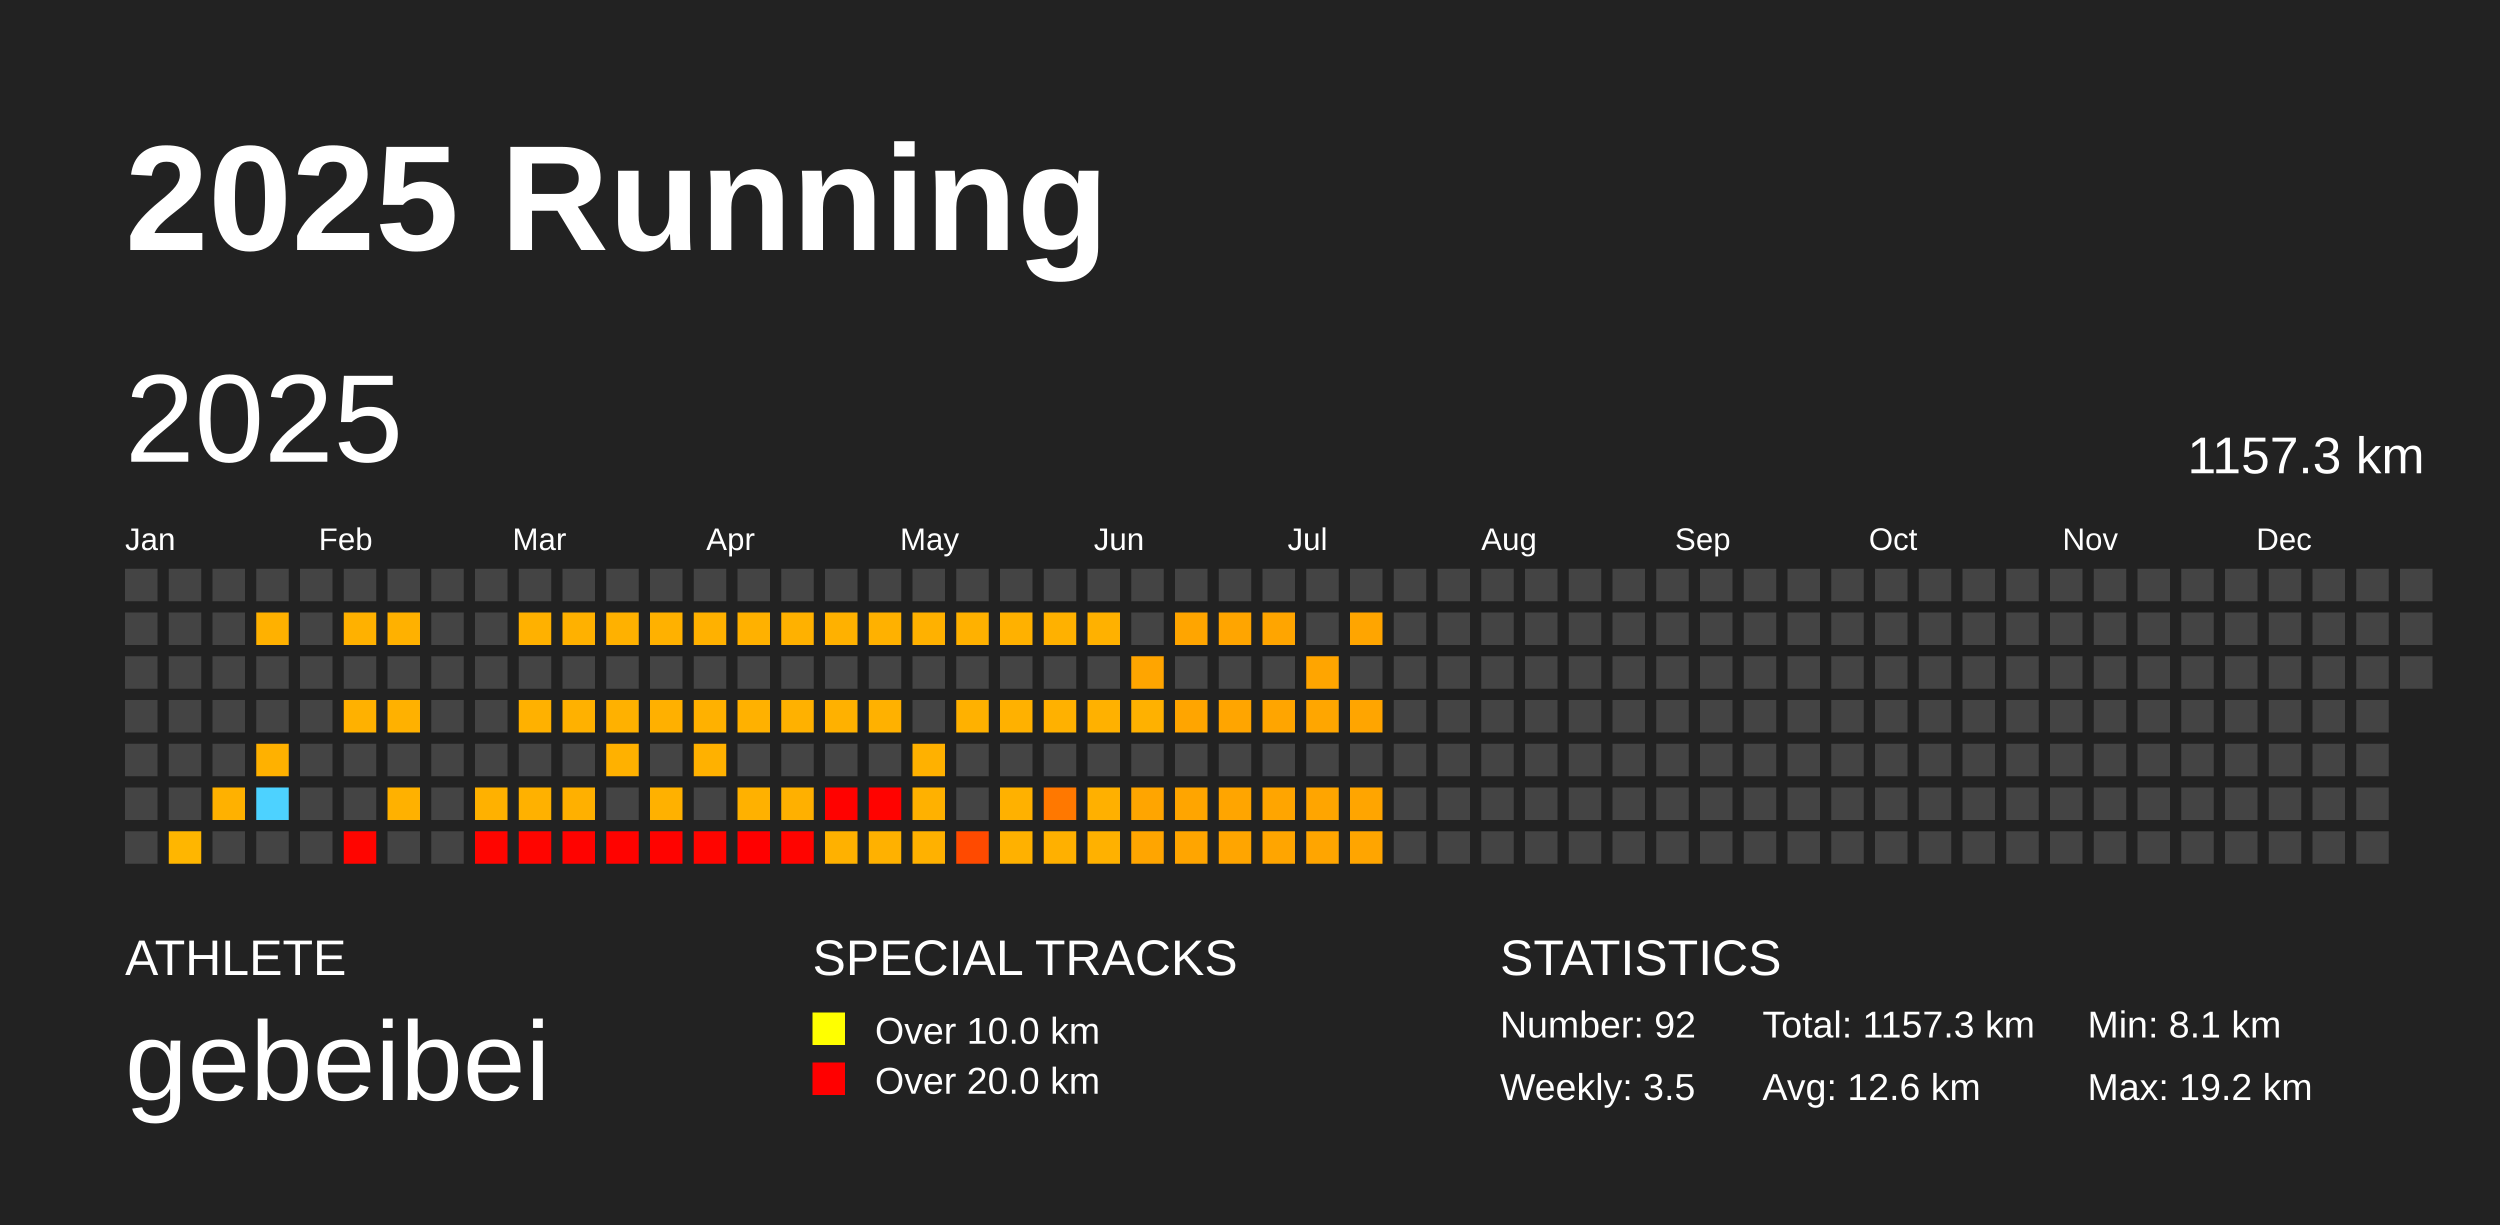
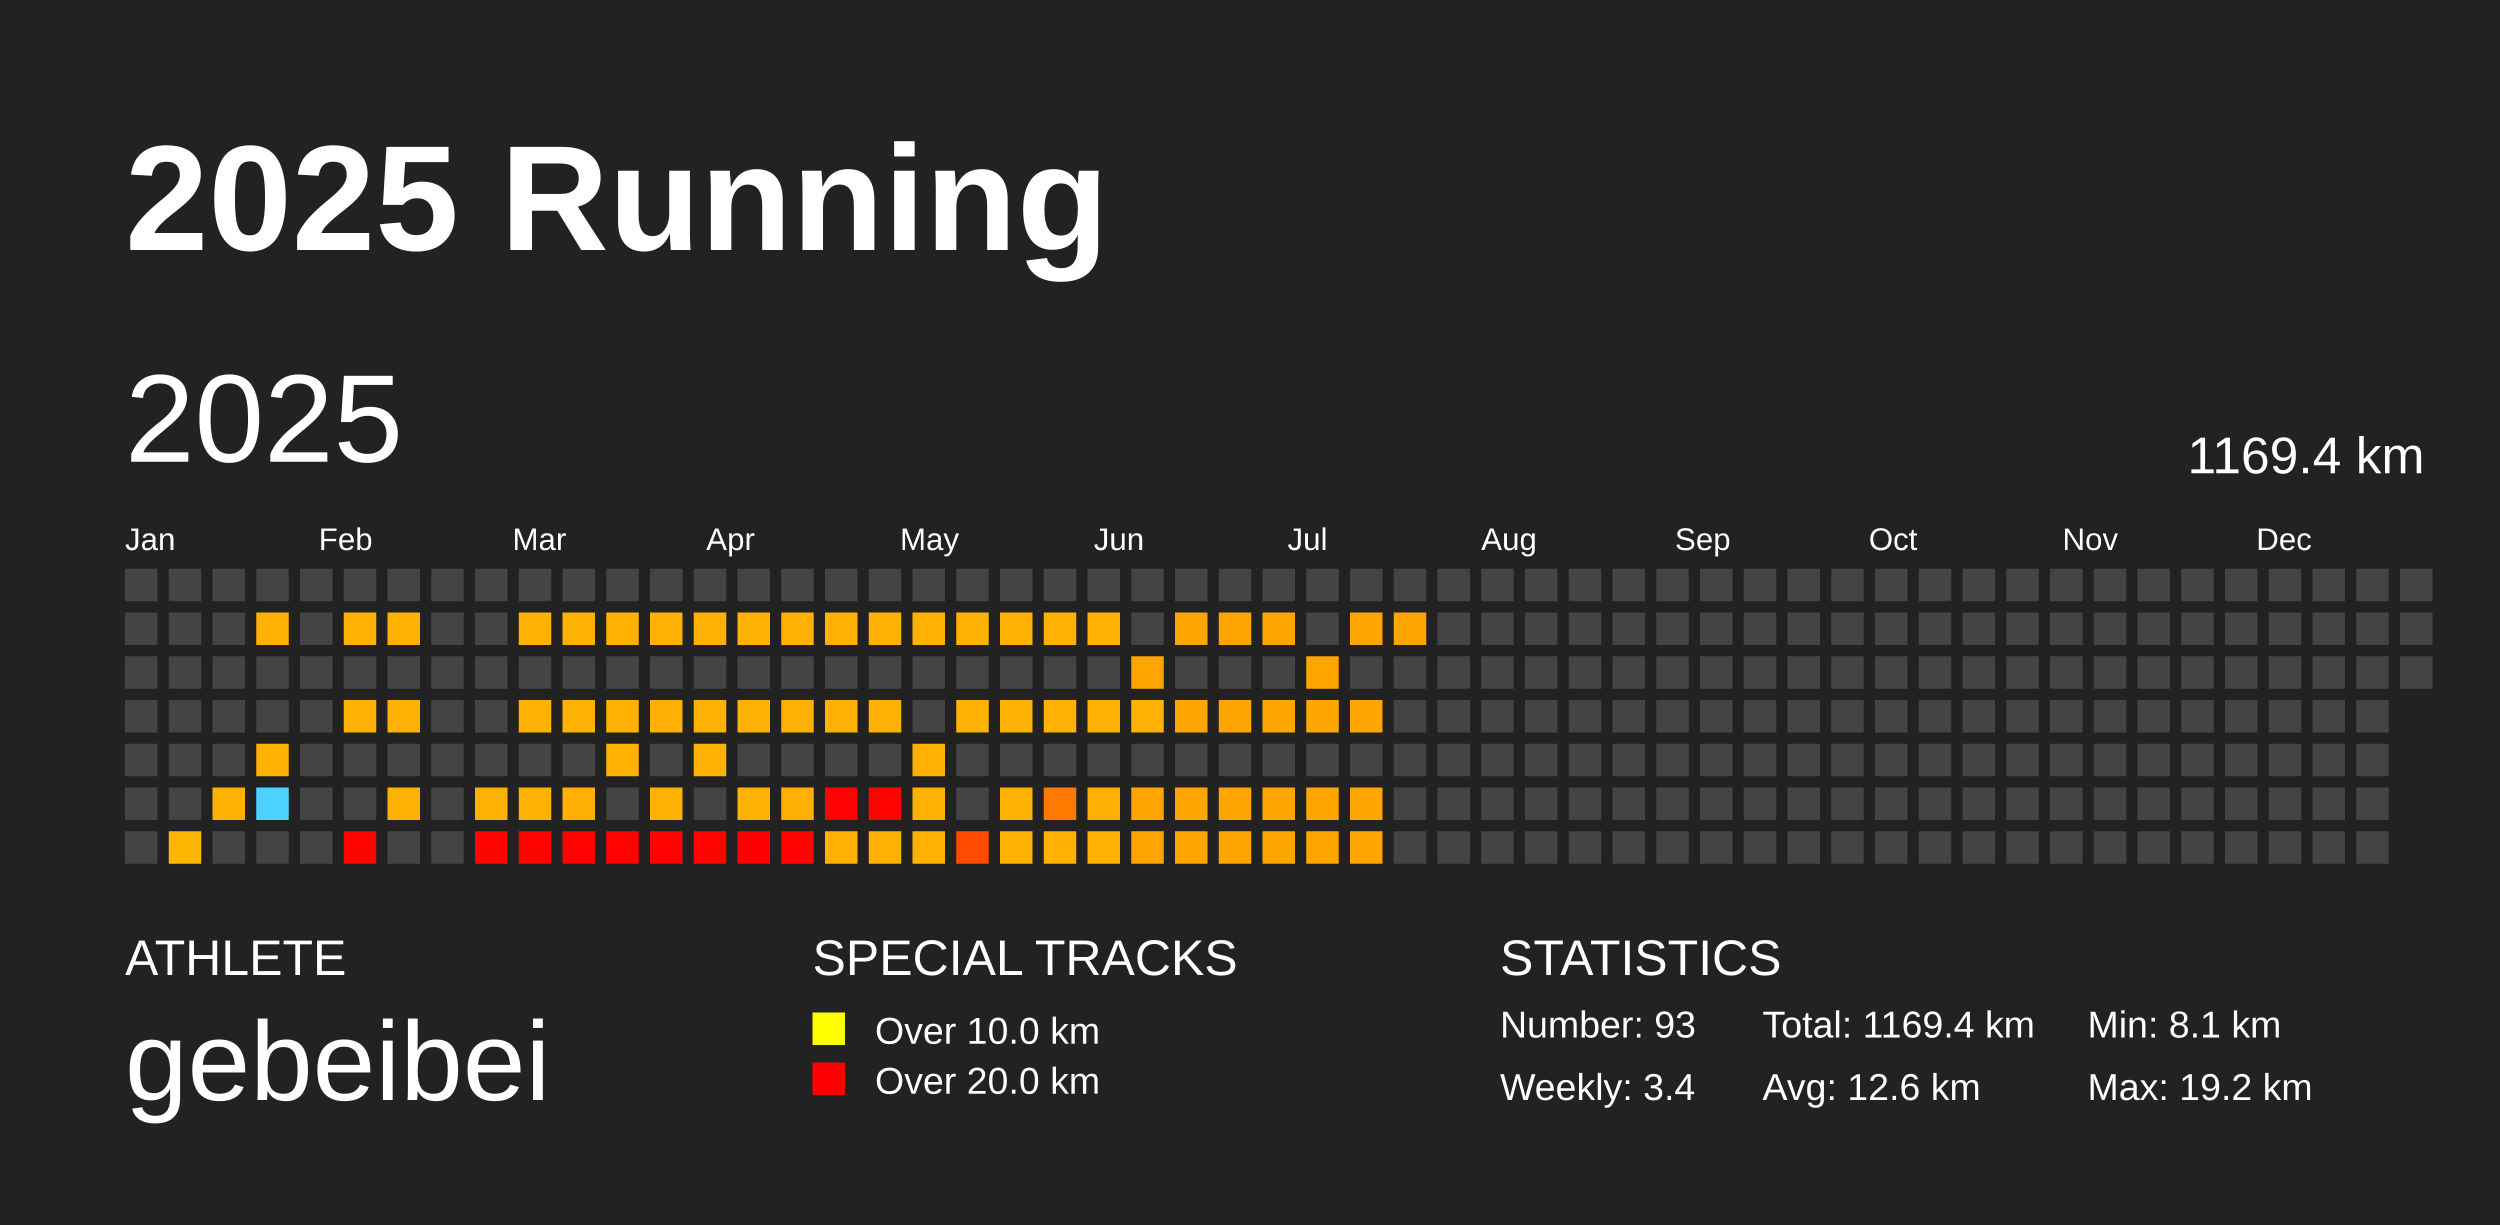
<svg xmlns="http://www.w3.org/2000/svg" baseProfile="full" height="98mm" version="1.1" viewBox="0,0,200,98" width="200mm">
  <defs />
  <rect fill="#222222" height="98" width="200" x="0" y="0" />
  <text fill="#FFFFFF" style="font-size:12px; font-family:Arial; font-weight:bold;" x="10" y="20">2025 Running</text>
  <text fill="#FFFFFF" style="font-size:4px; font-family:Arial" x="10" y="78">ATHLETE</text>
  <text fill="#FFFFFF" style="font-size:9px; font-family:Arial" x="10" y="88">gebeibei</text>
  <text fill="#FFFFFF" style="font-size:4px; font-family:Arial" x="65" y="78">SPECIAL TRACKS</text>
  <rect fill="yellow" height="2.6" width="2.6" x="65" y="81" />
  <text fill="#FFFFFF" style="font-size:3px; font-family:Arial" x="70" y="83.5">Over 10.0 km</text>
  <rect fill="red" height="2.6" width="2.6" x="65" y="85" />
  <text fill="#FFFFFF" style="font-size:3px; font-family:Arial" x="70" y="87.5">Over 20.0 km</text>
  <text fill="#FFFFFF" style="font-size:4px; font-family:Arial" x="120" y="78">STATISTICS</text>
-   <text fill="#FFFFFF" style="font-size:3px; font-family:Arial" x="120" y="83">Number: 92</text>
-   <text fill="#FFFFFF" style="font-size:3px; font-family:Arial" x="120" y="88">Weekly: 3.5</text>
-   <text fill="#FFFFFF" style="font-size:3px; font-family:Arial" x="141" y="83">Total: 1157.3 km</text>
+   <text fill="#FFFFFF" style="font-size:3px; font-family:Arial" x="120" y="83">Number: 93</text>
+   <text fill="#FFFFFF" style="font-size:3px; font-family:Arial" x="120" y="88">Weekly: 3.4</text>
+   <text fill="#FFFFFF" style="font-size:3px; font-family:Arial" x="141" y="83">Total: 1169.4 km</text>
  <text fill="#FFFFFF" style="font-size:3px; font-family:Arial" x="141" y="88">Avg: 12.6 km</text>
  <text fill="#FFFFFF" style="font-size:3px; font-family:Arial" x="167" y="83">Min: 8.1 km</text>
  <text fill="#FFFFFF" style="font-size:3px; font-family:Arial" x="167" y="88">Max: 19.2 km</text>
  <text dominant-baseline="hanging" fill="#FFFFFF" style="font-size:10.0px; font-family:Arial;" x="10" y="30">2025</text>
-   <text dominant-baseline="hanging" fill="#FFFFFF" style="font-size:4.125px; font-family:Arial;" x="175" y="35">1157.3 km</text>
+   <text dominant-baseline="hanging" fill="#FFFFFF" style="font-size:4.125px; font-family:Arial;" x="175" y="35">1169.4 km</text>
  <text fill="#FFFFFF" style="font-size:2.5px; font-family:Arial" x="10.0" y="44">Jan</text>
  <text fill="#FFFFFF" style="font-size:2.5px; font-family:Arial" x="25.5" y="44">Feb</text>
  <text fill="#FFFFFF" style="font-size:2.5px; font-family:Arial" x="41.0" y="44">Mar</text>
  <text fill="#FFFFFF" style="font-size:2.5px; font-family:Arial" x="56.5" y="44">Apr</text>
  <text fill="#FFFFFF" style="font-size:2.5px; font-family:Arial" x="72.0" y="44">May</text>
  <text fill="#FFFFFF" style="font-size:2.5px; font-family:Arial" x="87.5" y="44">Jun</text>
  <text fill="#FFFFFF" style="font-size:2.5px; font-family:Arial" x="103.0" y="44">Jul</text>
  <text fill="#FFFFFF" style="font-size:2.5px; font-family:Arial" x="118.5" y="44">Aug</text>
  <text fill="#FFFFFF" style="font-size:2.5px; font-family:Arial" x="134.0" y="44">Sep</text>
  <text fill="#FFFFFF" style="font-size:2.5px; font-family:Arial" x="149.5" y="44">Oct</text>
  <text fill="#FFFFFF" style="font-size:2.5px; font-family:Arial" x="165.0" y="44">Nov</text>
  <text fill="#FFFFFF" style="font-size:2.5px; font-family:Arial" x="180.5" y="44">Dec</text>
  <rect fill="#444444" height="2.6" width="2.6" x="10.0" y="45.5" />
  <rect fill="#444444" height="2.6" width="2.6" x="10.0" y="49.0" />
  <rect fill="#444444" height="2.6" width="2.6" x="10.0" y="52.5" />
  <rect fill="#444444" height="2.6" width="2.6" x="10.0" y="56.0" />
  <rect fill="#444444" height="2.6" width="2.6" x="10.0" y="59.5" />
  <rect fill="#444444" height="2.6" width="2.6" x="10.0" y="63.0" />
  <rect fill="#444444" height="2.6" width="2.6" x="10.0" y="66.5" />
  <rect fill="#444444" height="2.6" width="2.6" x="13.5" y="45.5" />
  <rect fill="#444444" height="2.6" width="2.6" x="13.5" y="49.0" />
  <rect fill="#444444" height="2.6" width="2.6" x="13.5" y="52.5" />
  <rect fill="#444444" height="2.6" width="2.6" x="13.5" y="56.0" />
  <rect fill="#444444" height="2.6" width="2.6" x="13.5" y="59.5" />
  <rect fill="#444444" height="2.6" width="2.6" x="13.5" y="63.0" />
  <rect fill="#ffb600" height="2.6" width="2.6" x="13.5" y="66.5" />
  <rect fill="#444444" height="2.6" width="2.6" x="17.0" y="45.5" />
  <rect fill="#444444" height="2.6" width="2.6" x="17.0" y="49.0" />
  <rect fill="#444444" height="2.6" width="2.6" x="17.0" y="52.5" />
  <rect fill="#444444" height="2.6" width="2.6" x="17.0" y="56.0" />
  <rect fill="#444444" height="2.6" width="2.6" x="17.0" y="59.5" />
  <rect fill="#ffb100" height="2.6" width="2.6" x="17.0" y="63.0" />
  <rect fill="#444444" height="2.6" width="2.6" x="17.0" y="66.5" />
  <rect fill="#444444" height="2.6" width="2.6" x="20.5" y="45.5" />
  <rect fill="#ffb100" height="2.6" width="2.6" x="20.5" y="49.0" />
  <rect fill="#444444" height="2.6" width="2.6" x="20.5" y="52.5" />
  <rect fill="#444444" height="2.6" width="2.6" x="20.5" y="56.0" />
  <rect fill="#ffb100" height="2.6" width="2.6" x="20.5" y="59.5" />
  <rect fill="#4dd2ff" height="2.6" width="2.6" x="20.5" y="63.0" />
  <rect fill="#444444" height="2.6" width="2.6" x="20.5" y="66.5" />
  <rect fill="#444444" height="2.6" width="2.6" x="24.0" y="45.5" />
  <rect fill="#444444" height="2.6" width="2.6" x="24.0" y="49.0" />
  <rect fill="#444444" height="2.6" width="2.6" x="24.0" y="52.5" />
  <rect fill="#444444" height="2.6" width="2.6" x="24.0" y="56.0" />
  <rect fill="#444444" height="2.6" width="2.6" x="24.0" y="59.5" />
  <rect fill="#444444" height="2.6" width="2.6" x="24.0" y="63.0" />
  <rect fill="#444444" height="2.6" width="2.6" x="24.0" y="66.5" />
  <rect fill="#444444" height="2.6" width="2.6" x="27.5" y="45.5" />
  <rect fill="#ffb100" height="2.6" width="2.6" x="27.5" y="49.0" />
  <rect fill="#444444" height="2.6" width="2.6" x="27.5" y="52.5" />
  <rect fill="#ffb100" height="2.6" width="2.6" x="27.5" y="56.0" />
  <rect fill="#444444" height="2.6" width="2.6" x="27.5" y="59.5" />
  <rect fill="#444444" height="2.6" width="2.6" x="27.5" y="63.0" />
  <rect fill="#ff0500" height="2.6" width="2.6" x="27.5" y="66.5" />
  <rect fill="#444444" height="2.6" width="2.6" x="31.0" y="45.5" />
  <rect fill="#ffb100" height="2.6" width="2.6" x="31.0" y="49.0" />
  <rect fill="#444444" height="2.6" width="2.6" x="31.0" y="52.5" />
  <rect fill="#ffb100" height="2.6" width="2.6" x="31.0" y="56.0" />
  <rect fill="#444444" height="2.6" width="2.6" x="31.0" y="59.5" />
  <rect fill="#ffb100" height="2.6" width="2.6" x="31.0" y="63.0" />
  <rect fill="#444444" height="2.6" width="2.6" x="31.0" y="66.5" />
  <rect fill="#444444" height="2.6" width="2.6" x="34.5" y="45.5" />
  <rect fill="#444444" height="2.6" width="2.6" x="34.5" y="49.0" />
  <rect fill="#444444" height="2.6" width="2.6" x="34.5" y="52.5" />
  <rect fill="#444444" height="2.6" width="2.6" x="34.5" y="56.0" />
  <rect fill="#444444" height="2.6" width="2.6" x="34.5" y="59.5" />
  <rect fill="#444444" height="2.6" width="2.6" x="34.5" y="63.0" />
  <rect fill="#444444" height="2.6" width="2.6" x="34.5" y="66.5" />
  <rect fill="#444444" height="2.6" width="2.6" x="38.0" y="45.5" />
  <rect fill="#444444" height="2.6" width="2.6" x="38.0" y="49.0" />
  <rect fill="#444444" height="2.6" width="2.6" x="38.0" y="52.5" />
  <rect fill="#444444" height="2.6" width="2.6" x="38.0" y="56.0" />
  <rect fill="#444444" height="2.6" width="2.6" x="38.0" y="59.5" />
  <rect fill="#ffb100" height="2.6" width="2.6" x="38.0" y="63.0" />
  <rect fill="#ff0500" height="2.6" width="2.6" x="38.0" y="66.5" />
  <rect fill="#444444" height="2.6" width="2.6" x="41.5" y="45.5" />
  <rect fill="#ffb100" height="2.6" width="2.6" x="41.5" y="49.0" />
  <rect fill="#444444" height="2.6" width="2.6" x="41.5" y="52.5" />
  <rect fill="#ffb100" height="2.6" width="2.6" x="41.5" y="56.0" />
  <rect fill="#444444" height="2.6" width="2.6" x="41.5" y="59.5" />
  <rect fill="#ffb100" height="2.6" width="2.6" x="41.5" y="63.0" />
  <rect fill="#ff0500" height="2.6" width="2.6" x="41.5" y="66.5" />
  <rect fill="#444444" height="2.6" width="2.6" x="45.0" y="45.5" />
  <rect fill="#ffb100" height="2.6" width="2.6" x="45.0" y="49.0" />
  <rect fill="#444444" height="2.6" width="2.6" x="45.0" y="52.5" />
  <rect fill="#ffb100" height="2.6" width="2.6" x="45.0" y="56.0" />
  <rect fill="#444444" height="2.6" width="2.6" x="45.0" y="59.5" />
  <rect fill="#ffb000" height="2.6" width="2.6" x="45.0" y="63.0" />
  <rect fill="#ff0300" height="2.6" width="2.6" x="45.0" y="66.5" />
  <rect fill="#444444" height="2.6" width="2.6" x="48.5" y="45.5" />
  <rect fill="#ffb100" height="2.6" width="2.6" x="48.5" y="49.0" />
  <rect fill="#444444" height="2.6" width="2.6" x="48.5" y="52.5" />
  <rect fill="#ffb100" height="2.6" width="2.6" x="48.5" y="56.0" />
  <rect fill="#ffb100" height="2.6" width="2.6" x="48.5" y="59.5" />
  <rect fill="#444444" height="2.6" width="2.6" x="48.5" y="63.0" />
  <rect fill="#ff0300" height="2.6" width="2.6" x="48.5" y="66.5" />
  <rect fill="#444444" height="2.6" width="2.6" x="52.0" y="45.5" />
  <rect fill="#ffb100" height="2.6" width="2.6" x="52.0" y="49.0" />
  <rect fill="#444444" height="2.6" width="2.6" x="52.0" y="52.5" />
  <rect fill="#ffb000" height="2.6" width="2.6" x="52.0" y="56.0" />
  <rect fill="#444444" height="2.6" width="2.6" x="52.0" y="59.5" />
  <rect fill="#ffb100" height="2.6" width="2.6" x="52.0" y="63.0" />
  <rect fill="#ff0300" height="2.6" width="2.6" x="52.0" y="66.5" />
  <rect fill="#444444" height="2.6" width="2.6" x="55.5" y="45.5" />
  <rect fill="#ffb100" height="2.6" width="2.6" x="55.5" y="49.0" />
  <rect fill="#444444" height="2.6" width="2.6" x="55.5" y="52.5" />
  <rect fill="#ffb100" height="2.6" width="2.6" x="55.5" y="56.0" />
  <rect fill="#ffb100" height="2.6" width="2.6" x="55.5" y="59.5" />
  <rect fill="#444444" height="2.6" width="2.6" x="55.5" y="63.0" />
  <rect fill="#ff0500" height="2.6" width="2.6" x="55.5" y="66.5" />
  <rect fill="#444444" height="2.6" width="2.6" x="59.0" y="45.5" />
  <rect fill="#ffb100" height="2.6" width="2.6" x="59.0" y="49.0" />
  <rect fill="#444444" height="2.6" width="2.6" x="59.0" y="52.5" />
  <rect fill="#ffb100" height="2.6" width="2.6" x="59.0" y="56.0" />
  <rect fill="#444444" height="2.6" width="2.6" x="59.0" y="59.5" />
  <rect fill="#ffb100" height="2.6" width="2.6" x="59.0" y="63.0" />
  <rect fill="#ff0000" height="2.6" width="2.6" x="59.0" y="66.5" />
  <rect fill="#444444" height="2.6" width="2.6" x="62.5" y="45.5" />
  <rect fill="#ffb100" height="2.6" width="2.6" x="62.5" y="49.0" />
  <rect fill="#444444" height="2.6" width="2.6" x="62.5" y="52.5" />
  <rect fill="#ffb100" height="2.6" width="2.6" x="62.5" y="56.0" />
  <rect fill="#444444" height="2.6" width="2.6" x="62.5" y="59.5" />
  <rect fill="#ffb000" height="2.6" width="2.6" x="62.5" y="63.0" />
  <rect fill="#ff0400" height="2.6" width="2.6" x="62.5" y="66.5" />
  <rect fill="#444444" height="2.6" width="2.6" x="66.0" y="45.5" />
  <rect fill="#ffb100" height="2.6" width="2.6" x="66.0" y="49.0" />
  <rect fill="#444444" height="2.6" width="2.6" x="66.0" y="52.5" />
  <rect fill="#ffb100" height="2.6" width="2.6" x="66.0" y="56.0" />
  <rect fill="#444444" height="2.6" width="2.6" x="66.0" y="59.5" />
  <rect fill="#ff0200" height="2.6" width="2.6" x="66.0" y="63.0" />
  <rect fill="#ffb100" height="2.6" width="2.6" x="66.0" y="66.5" />
  <rect fill="#444444" height="2.6" width="2.6" x="69.5" y="45.5" />
  <rect fill="#ffb100" height="2.6" width="2.6" x="69.5" y="49.0" />
  <rect fill="#444444" height="2.6" width="2.6" x="69.5" y="52.5" />
  <rect fill="#ffb100" height="2.6" width="2.6" x="69.5" y="56.0" />
  <rect fill="#444444" height="2.6" width="2.6" x="69.5" y="59.5" />
  <rect fill="#ff0300" height="2.6" width="2.6" x="69.5" y="63.0" />
  <rect fill="#ffb100" height="2.6" width="2.6" x="69.5" y="66.5" />
  <rect fill="#444444" height="2.6" width="2.6" x="73.0" y="45.5" />
  <rect fill="#ffb100" height="2.6" width="2.6" x="73.0" y="49.0" />
  <rect fill="#444444" height="2.6" width="2.6" x="73.0" y="52.5" />
  <rect fill="#444444" height="2.6" width="2.6" x="73.0" y="56.0" />
  <rect fill="#ffb100" height="2.6" width="2.6" x="73.0" y="59.5" />
  <rect fill="#ffb100" height="2.6" width="2.6" x="73.0" y="63.0" />
  <rect fill="#ffb100" height="2.6" width="2.6" x="73.0" y="66.5" />
  <rect fill="#444444" height="2.6" width="2.6" x="76.5" y="45.5" />
  <rect fill="#ffb100" height="2.6" width="2.6" x="76.5" y="49.0" />
  <rect fill="#444444" height="2.6" width="2.6" x="76.5" y="52.5" />
  <rect fill="#ffb100" height="2.6" width="2.6" x="76.5" y="56.0" />
  <rect fill="#444444" height="2.6" width="2.6" x="76.5" y="59.5" />
  <rect fill="#444444" height="2.6" width="2.6" x="76.5" y="63.0" />
  <rect fill="#ff4a00" height="2.6" width="2.6" x="76.5" y="66.5" />
  <rect fill="#444444" height="2.6" width="2.6" x="80.0" y="45.5" />
  <rect fill="#ffb100" height="2.6" width="2.6" x="80.0" y="49.0" />
  <rect fill="#444444" height="2.6" width="2.6" x="80.0" y="52.5" />
  <rect fill="#ffb100" height="2.6" width="2.6" x="80.0" y="56.0" />
  <rect fill="#444444" height="2.6" width="2.6" x="80.0" y="59.5" />
  <rect fill="#ffb100" height="2.6" width="2.6" x="80.0" y="63.0" />
  <rect fill="#ffb100" height="2.6" width="2.6" x="80.0" y="66.5" />
  <rect fill="#444444" height="2.6" width="2.6" x="83.5" y="45.5" />
  <rect fill="#ffb100" height="2.6" width="2.6" x="83.5" y="49.0" />
  <rect fill="#444444" height="2.6" width="2.6" x="83.5" y="52.5" />
  <rect fill="#ffb100" height="2.6" width="2.6" x="83.5" y="56.0" />
  <rect fill="#444444" height="2.6" width="2.6" x="83.5" y="59.5" />
  <rect fill="#ff7800" height="2.6" width="2.6" x="83.5" y="63.0" />
  <rect fill="#ffb000" height="2.6" width="2.6" x="83.5" y="66.5" />
  <rect fill="#444444" height="2.6" width="2.6" x="87.0" y="45.5" />
  <rect fill="#ffb100" height="2.6" width="2.6" x="87.0" y="49.0" />
  <rect fill="#444444" height="2.6" width="2.6" x="87.0" y="52.5" />
  <rect fill="#ffb100" height="2.6" width="2.6" x="87.0" y="56.0" />
  <rect fill="#444444" height="2.6" width="2.6" x="87.0" y="59.5" />
  <rect fill="#ffb000" height="2.6" width="2.6" x="87.0" y="63.0" />
  <rect fill="#ffb100" height="2.6" width="2.6" x="87.0" y="66.5" />
  <rect fill="#444444" height="2.6" width="2.6" x="90.5" y="45.5" />
  <rect fill="#444444" height="2.6" width="2.6" x="90.5" y="49.0" />
  <rect fill="#ffa500" height="2.6" width="2.6" x="90.5" y="52.5" />
  <rect fill="#ffb100" height="2.6" width="2.6" x="90.5" y="56.0" />
  <rect fill="#444444" height="2.6" width="2.6" x="90.5" y="59.5" />
  <rect fill="#ffa500" height="2.6" width="2.6" x="90.5" y="63.0" />
  <rect fill="#ffa500" height="2.6" width="2.6" x="90.5" y="66.5" />
  <rect fill="#444444" height="2.6" width="2.6" x="94.0" y="45.5" />
  <rect fill="#ffa500" height="2.6" width="2.6" x="94.0" y="49.0" />
  <rect fill="#444444" height="2.6" width="2.6" x="94.0" y="52.5" />
  <rect fill="#ffa500" height="2.6" width="2.6" x="94.0" y="56.0" />
  <rect fill="#444444" height="2.6" width="2.6" x="94.0" y="59.5" />
  <rect fill="#ffa500" height="2.6" width="2.6" x="94.0" y="63.0" />
  <rect fill="#ffa500" height="2.6" width="2.6" x="94.0" y="66.5" />
  <rect fill="#444444" height="2.6" width="2.6" x="97.5" y="45.5" />
  <rect fill="#ffa500" height="2.6" width="2.6" x="97.5" y="49.0" />
  <rect fill="#444444" height="2.6" width="2.6" x="97.5" y="52.5" />
  <rect fill="#ffa500" height="2.6" width="2.6" x="97.5" y="56.0" />
  <rect fill="#444444" height="2.6" width="2.6" x="97.5" y="59.5" />
  <rect fill="#ffa500" height="2.6" width="2.6" x="97.5" y="63.0" />
  <rect fill="#ffa500" height="2.6" width="2.6" x="97.5" y="66.5" />
  <rect fill="#444444" height="2.6" width="2.6" x="101.0" y="45.5" />
  <rect fill="#ffa500" height="2.6" width="2.6" x="101.0" y="49.0" />
  <rect fill="#444444" height="2.6" width="2.6" x="101.0" y="52.5" />
  <rect fill="#ffa500" height="2.6" width="2.6" x="101.0" y="56.0" />
  <rect fill="#444444" height="2.6" width="2.6" x="101.0" y="59.5" />
  <rect fill="#ffa500" height="2.6" width="2.6" x="101.0" y="63.0" />
  <rect fill="#ffa500" height="2.6" width="2.6" x="101.0" y="66.5" />
  <rect fill="#444444" height="2.6" width="2.6" x="104.5" y="45.5" />
  <rect fill="#444444" height="2.6" width="2.6" x="104.5" y="49.0" />
  <rect fill="#ffa500" height="2.6" width="2.6" x="104.5" y="52.5" />
  <rect fill="#ffa600" height="2.6" width="2.6" x="104.5" y="56.0" />
  <rect fill="#444444" height="2.6" width="2.6" x="104.5" y="59.5" />
  <rect fill="#ffa500" height="2.6" width="2.6" x="104.5" y="63.0" />
  <rect fill="#ffa500" height="2.6" width="2.6" x="104.5" y="66.5" />
  <rect fill="#444444" height="2.6" width="2.6" x="108.0" y="45.5" />
  <rect fill="#ffa500" height="2.6" width="2.6" x="108.0" y="49.0" />
  <rect fill="#444444" height="2.6" width="2.6" x="108.0" y="52.5" />
  <rect fill="#ffa500" height="2.6" width="2.6" x="108.0" y="56.0" />
  <rect fill="#444444" height="2.6" width="2.6" x="108.0" y="59.5" />
  <rect fill="#ffa500" height="2.6" width="2.6" x="108.0" y="63.0" />
  <rect fill="#ffa500" height="2.6" width="2.6" x="108.0" y="66.5" />
  <rect fill="#444444" height="2.6" width="2.6" x="111.5" y="45.5" />
-   <rect fill="#444444" height="2.6" width="2.6" x="111.5" y="49.0" />
+   <rect fill="#ffa500" height="2.6" width="2.6" x="111.5" y="49.0" />
  <rect fill="#444444" height="2.6" width="2.6" x="111.5" y="52.5" />
  <rect fill="#444444" height="2.6" width="2.6" x="111.5" y="56.0" />
  <rect fill="#444444" height="2.6" width="2.6" x="111.5" y="59.5" />
  <rect fill="#444444" height="2.6" width="2.6" x="111.5" y="63.0" />
  <rect fill="#444444" height="2.6" width="2.6" x="111.5" y="66.5" />
  <rect fill="#444444" height="2.6" width="2.6" x="115.0" y="45.5" />
  <rect fill="#444444" height="2.6" width="2.6" x="115.0" y="49.0" />
  <rect fill="#444444" height="2.6" width="2.6" x="115.0" y="52.5" />
  <rect fill="#444444" height="2.6" width="2.6" x="115.0" y="56.0" />
  <rect fill="#444444" height="2.6" width="2.6" x="115.0" y="59.5" />
  <rect fill="#444444" height="2.6" width="2.6" x="115.0" y="63.0" />
  <rect fill="#444444" height="2.6" width="2.6" x="115.0" y="66.5" />
  <rect fill="#444444" height="2.6" width="2.6" x="118.5" y="45.5" />
  <rect fill="#444444" height="2.6" width="2.6" x="118.5" y="49.0" />
  <rect fill="#444444" height="2.6" width="2.6" x="118.5" y="52.5" />
  <rect fill="#444444" height="2.6" width="2.6" x="118.5" y="56.0" />
  <rect fill="#444444" height="2.6" width="2.6" x="118.5" y="59.5" />
  <rect fill="#444444" height="2.6" width="2.6" x="118.5" y="63.0" />
  <rect fill="#444444" height="2.6" width="2.6" x="118.5" y="66.5" />
  <rect fill="#444444" height="2.6" width="2.6" x="122.0" y="45.5" />
  <rect fill="#444444" height="2.6" width="2.6" x="122.0" y="49.0" />
  <rect fill="#444444" height="2.6" width="2.6" x="122.0" y="52.5" />
  <rect fill="#444444" height="2.6" width="2.6" x="122.0" y="56.0" />
  <rect fill="#444444" height="2.6" width="2.6" x="122.0" y="59.5" />
  <rect fill="#444444" height="2.6" width="2.6" x="122.0" y="63.0" />
  <rect fill="#444444" height="2.6" width="2.6" x="122.0" y="66.5" />
  <rect fill="#444444" height="2.6" width="2.6" x="125.5" y="45.5" />
  <rect fill="#444444" height="2.6" width="2.6" x="125.5" y="49.0" />
  <rect fill="#444444" height="2.6" width="2.6" x="125.5" y="52.5" />
  <rect fill="#444444" height="2.6" width="2.6" x="125.5" y="56.0" />
  <rect fill="#444444" height="2.6" width="2.6" x="125.5" y="59.5" />
  <rect fill="#444444" height="2.6" width="2.6" x="125.5" y="63.0" />
  <rect fill="#444444" height="2.6" width="2.6" x="125.5" y="66.5" />
  <rect fill="#444444" height="2.6" width="2.6" x="129.0" y="45.5" />
  <rect fill="#444444" height="2.6" width="2.6" x="129.0" y="49.0" />
  <rect fill="#444444" height="2.6" width="2.6" x="129.0" y="52.5" />
  <rect fill="#444444" height="2.6" width="2.6" x="129.0" y="56.0" />
  <rect fill="#444444" height="2.6" width="2.6" x="129.0" y="59.5" />
  <rect fill="#444444" height="2.6" width="2.6" x="129.0" y="63.0" />
  <rect fill="#444444" height="2.6" width="2.6" x="129.0" y="66.5" />
  <rect fill="#444444" height="2.6" width="2.6" x="132.5" y="45.5" />
  <rect fill="#444444" height="2.6" width="2.6" x="132.5" y="49.0" />
  <rect fill="#444444" height="2.6" width="2.6" x="132.5" y="52.5" />
  <rect fill="#444444" height="2.6" width="2.6" x="132.5" y="56.0" />
  <rect fill="#444444" height="2.6" width="2.6" x="132.5" y="59.5" />
  <rect fill="#444444" height="2.6" width="2.6" x="132.5" y="63.0" />
  <rect fill="#444444" height="2.6" width="2.6" x="132.5" y="66.5" />
  <rect fill="#444444" height="2.6" width="2.6" x="136.0" y="45.5" />
  <rect fill="#444444" height="2.6" width="2.6" x="136.0" y="49.0" />
  <rect fill="#444444" height="2.6" width="2.6" x="136.0" y="52.5" />
  <rect fill="#444444" height="2.6" width="2.6" x="136.0" y="56.0" />
  <rect fill="#444444" height="2.6" width="2.6" x="136.0" y="59.5" />
  <rect fill="#444444" height="2.6" width="2.6" x="136.0" y="63.0" />
  <rect fill="#444444" height="2.6" width="2.6" x="136.0" y="66.5" />
  <rect fill="#444444" height="2.6" width="2.6" x="139.5" y="45.5" />
  <rect fill="#444444" height="2.6" width="2.6" x="139.5" y="49.0" />
  <rect fill="#444444" height="2.6" width="2.6" x="139.5" y="52.5" />
  <rect fill="#444444" height="2.6" width="2.6" x="139.5" y="56.0" />
  <rect fill="#444444" height="2.6" width="2.6" x="139.5" y="59.5" />
  <rect fill="#444444" height="2.6" width="2.6" x="139.5" y="63.0" />
  <rect fill="#444444" height="2.6" width="2.6" x="139.5" y="66.5" />
  <rect fill="#444444" height="2.6" width="2.6" x="143.0" y="45.5" />
  <rect fill="#444444" height="2.6" width="2.6" x="143.0" y="49.0" />
  <rect fill="#444444" height="2.6" width="2.6" x="143.0" y="52.5" />
  <rect fill="#444444" height="2.6" width="2.6" x="143.0" y="56.0" />
  <rect fill="#444444" height="2.6" width="2.6" x="143.0" y="59.5" />
  <rect fill="#444444" height="2.6" width="2.6" x="143.0" y="63.0" />
  <rect fill="#444444" height="2.6" width="2.6" x="143.0" y="66.5" />
  <rect fill="#444444" height="2.6" width="2.6" x="146.5" y="45.5" />
  <rect fill="#444444" height="2.6" width="2.6" x="146.5" y="49.0" />
  <rect fill="#444444" height="2.6" width="2.6" x="146.5" y="52.5" />
  <rect fill="#444444" height="2.6" width="2.6" x="146.5" y="56.0" />
  <rect fill="#444444" height="2.6" width="2.6" x="146.5" y="59.5" />
  <rect fill="#444444" height="2.6" width="2.6" x="146.5" y="63.0" />
  <rect fill="#444444" height="2.6" width="2.6" x="146.5" y="66.5" />
  <rect fill="#444444" height="2.6" width="2.6" x="150.0" y="45.5" />
  <rect fill="#444444" height="2.6" width="2.6" x="150.0" y="49.0" />
  <rect fill="#444444" height="2.6" width="2.6" x="150.0" y="52.5" />
  <rect fill="#444444" height="2.6" width="2.6" x="150.0" y="56.0" />
  <rect fill="#444444" height="2.6" width="2.6" x="150.0" y="59.5" />
  <rect fill="#444444" height="2.6" width="2.6" x="150.0" y="63.0" />
  <rect fill="#444444" height="2.6" width="2.6" x="150.0" y="66.5" />
  <rect fill="#444444" height="2.6" width="2.6" x="153.5" y="45.5" />
  <rect fill="#444444" height="2.6" width="2.6" x="153.5" y="49.0" />
  <rect fill="#444444" height="2.6" width="2.6" x="153.5" y="52.5" />
  <rect fill="#444444" height="2.6" width="2.6" x="153.5" y="56.0" />
  <rect fill="#444444" height="2.6" width="2.6" x="153.5" y="59.5" />
  <rect fill="#444444" height="2.6" width="2.6" x="153.5" y="63.0" />
  <rect fill="#444444" height="2.6" width="2.6" x="153.5" y="66.5" />
  <rect fill="#444444" height="2.6" width="2.6" x="157.0" y="45.5" />
  <rect fill="#444444" height="2.6" width="2.6" x="157.0" y="49.0" />
  <rect fill="#444444" height="2.6" width="2.6" x="157.0" y="52.5" />
  <rect fill="#444444" height="2.6" width="2.6" x="157.0" y="56.0" />
  <rect fill="#444444" height="2.6" width="2.6" x="157.0" y="59.5" />
  <rect fill="#444444" height="2.6" width="2.6" x="157.0" y="63.0" />
  <rect fill="#444444" height="2.6" width="2.6" x="157.0" y="66.5" />
  <rect fill="#444444" height="2.6" width="2.6" x="160.5" y="45.5" />
  <rect fill="#444444" height="2.6" width="2.6" x="160.5" y="49.0" />
  <rect fill="#444444" height="2.6" width="2.6" x="160.5" y="52.5" />
  <rect fill="#444444" height="2.6" width="2.6" x="160.5" y="56.0" />
  <rect fill="#444444" height="2.6" width="2.6" x="160.5" y="59.5" />
  <rect fill="#444444" height="2.6" width="2.6" x="160.5" y="63.0" />
  <rect fill="#444444" height="2.6" width="2.6" x="160.5" y="66.5" />
  <rect fill="#444444" height="2.6" width="2.6" x="164.0" y="45.5" />
  <rect fill="#444444" height="2.6" width="2.6" x="164.0" y="49.0" />
  <rect fill="#444444" height="2.6" width="2.6" x="164.0" y="52.5" />
  <rect fill="#444444" height="2.6" width="2.6" x="164.0" y="56.0" />
  <rect fill="#444444" height="2.6" width="2.6" x="164.0" y="59.5" />
  <rect fill="#444444" height="2.6" width="2.6" x="164.0" y="63.0" />
  <rect fill="#444444" height="2.6" width="2.6" x="164.0" y="66.5" />
  <rect fill="#444444" height="2.6" width="2.6" x="167.5" y="45.5" />
  <rect fill="#444444" height="2.6" width="2.6" x="167.5" y="49.0" />
  <rect fill="#444444" height="2.6" width="2.6" x="167.5" y="52.5" />
  <rect fill="#444444" height="2.6" width="2.6" x="167.5" y="56.0" />
  <rect fill="#444444" height="2.6" width="2.6" x="167.5" y="59.5" />
  <rect fill="#444444" height="2.6" width="2.6" x="167.5" y="63.0" />
  <rect fill="#444444" height="2.6" width="2.6" x="167.5" y="66.5" />
  <rect fill="#444444" height="2.6" width="2.6" x="171.0" y="45.5" />
  <rect fill="#444444" height="2.6" width="2.6" x="171.0" y="49.0" />
  <rect fill="#444444" height="2.6" width="2.6" x="171.0" y="52.5" />
  <rect fill="#444444" height="2.6" width="2.6" x="171.0" y="56.0" />
  <rect fill="#444444" height="2.6" width="2.6" x="171.0" y="59.5" />
  <rect fill="#444444" height="2.6" width="2.6" x="171.0" y="63.0" />
  <rect fill="#444444" height="2.6" width="2.6" x="171.0" y="66.5" />
  <rect fill="#444444" height="2.6" width="2.6" x="174.5" y="45.5" />
  <rect fill="#444444" height="2.6" width="2.6" x="174.5" y="49.0" />
  <rect fill="#444444" height="2.6" width="2.6" x="174.5" y="52.5" />
  <rect fill="#444444" height="2.6" width="2.6" x="174.5" y="56.0" />
  <rect fill="#444444" height="2.6" width="2.6" x="174.5" y="59.5" />
  <rect fill="#444444" height="2.6" width="2.6" x="174.5" y="63.0" />
  <rect fill="#444444" height="2.6" width="2.6" x="174.5" y="66.5" />
  <rect fill="#444444" height="2.6" width="2.6" x="178.0" y="45.5" />
  <rect fill="#444444" height="2.6" width="2.6" x="178.0" y="49.0" />
  <rect fill="#444444" height="2.6" width="2.6" x="178.0" y="52.5" />
  <rect fill="#444444" height="2.6" width="2.6" x="178.0" y="56.0" />
  <rect fill="#444444" height="2.6" width="2.6" x="178.0" y="59.5" />
  <rect fill="#444444" height="2.6" width="2.6" x="178.0" y="63.0" />
  <rect fill="#444444" height="2.6" width="2.6" x="178.0" y="66.5" />
  <rect fill="#444444" height="2.6" width="2.6" x="181.5" y="45.5" />
  <rect fill="#444444" height="2.6" width="2.6" x="181.5" y="49.0" />
  <rect fill="#444444" height="2.6" width="2.6" x="181.5" y="52.5" />
  <rect fill="#444444" height="2.6" width="2.6" x="181.5" y="56.0" />
  <rect fill="#444444" height="2.6" width="2.6" x="181.5" y="59.5" />
  <rect fill="#444444" height="2.6" width="2.6" x="181.5" y="63.0" />
  <rect fill="#444444" height="2.6" width="2.6" x="181.5" y="66.5" />
  <rect fill="#444444" height="2.6" width="2.6" x="185.0" y="45.5" />
  <rect fill="#444444" height="2.6" width="2.6" x="185.0" y="49.0" />
  <rect fill="#444444" height="2.6" width="2.6" x="185.0" y="52.5" />
  <rect fill="#444444" height="2.6" width="2.6" x="185.0" y="56.0" />
  <rect fill="#444444" height="2.6" width="2.6" x="185.0" y="59.5" />
  <rect fill="#444444" height="2.6" width="2.6" x="185.0" y="63.0" />
  <rect fill="#444444" height="2.6" width="2.6" x="185.0" y="66.5" />
  <rect fill="#444444" height="2.6" width="2.6" x="188.5" y="45.5" />
  <rect fill="#444444" height="2.6" width="2.6" x="188.5" y="49.0" />
  <rect fill="#444444" height="2.6" width="2.6" x="188.5" y="52.5" />
  <rect fill="#444444" height="2.6" width="2.6" x="188.5" y="56.0" />
  <rect fill="#444444" height="2.6" width="2.6" x="188.5" y="59.5" />
  <rect fill="#444444" height="2.6" width="2.6" x="188.5" y="63.0" />
  <rect fill="#444444" height="2.6" width="2.6" x="188.5" y="66.5" />
  <rect fill="#444444" height="2.6" width="2.6" x="192.0" y="45.5" />
  <rect fill="#444444" height="2.6" width="2.6" x="192.0" y="49.0" />
  <rect fill="#444444" height="2.6" width="2.6" x="192.0" y="52.5" />
</svg>
